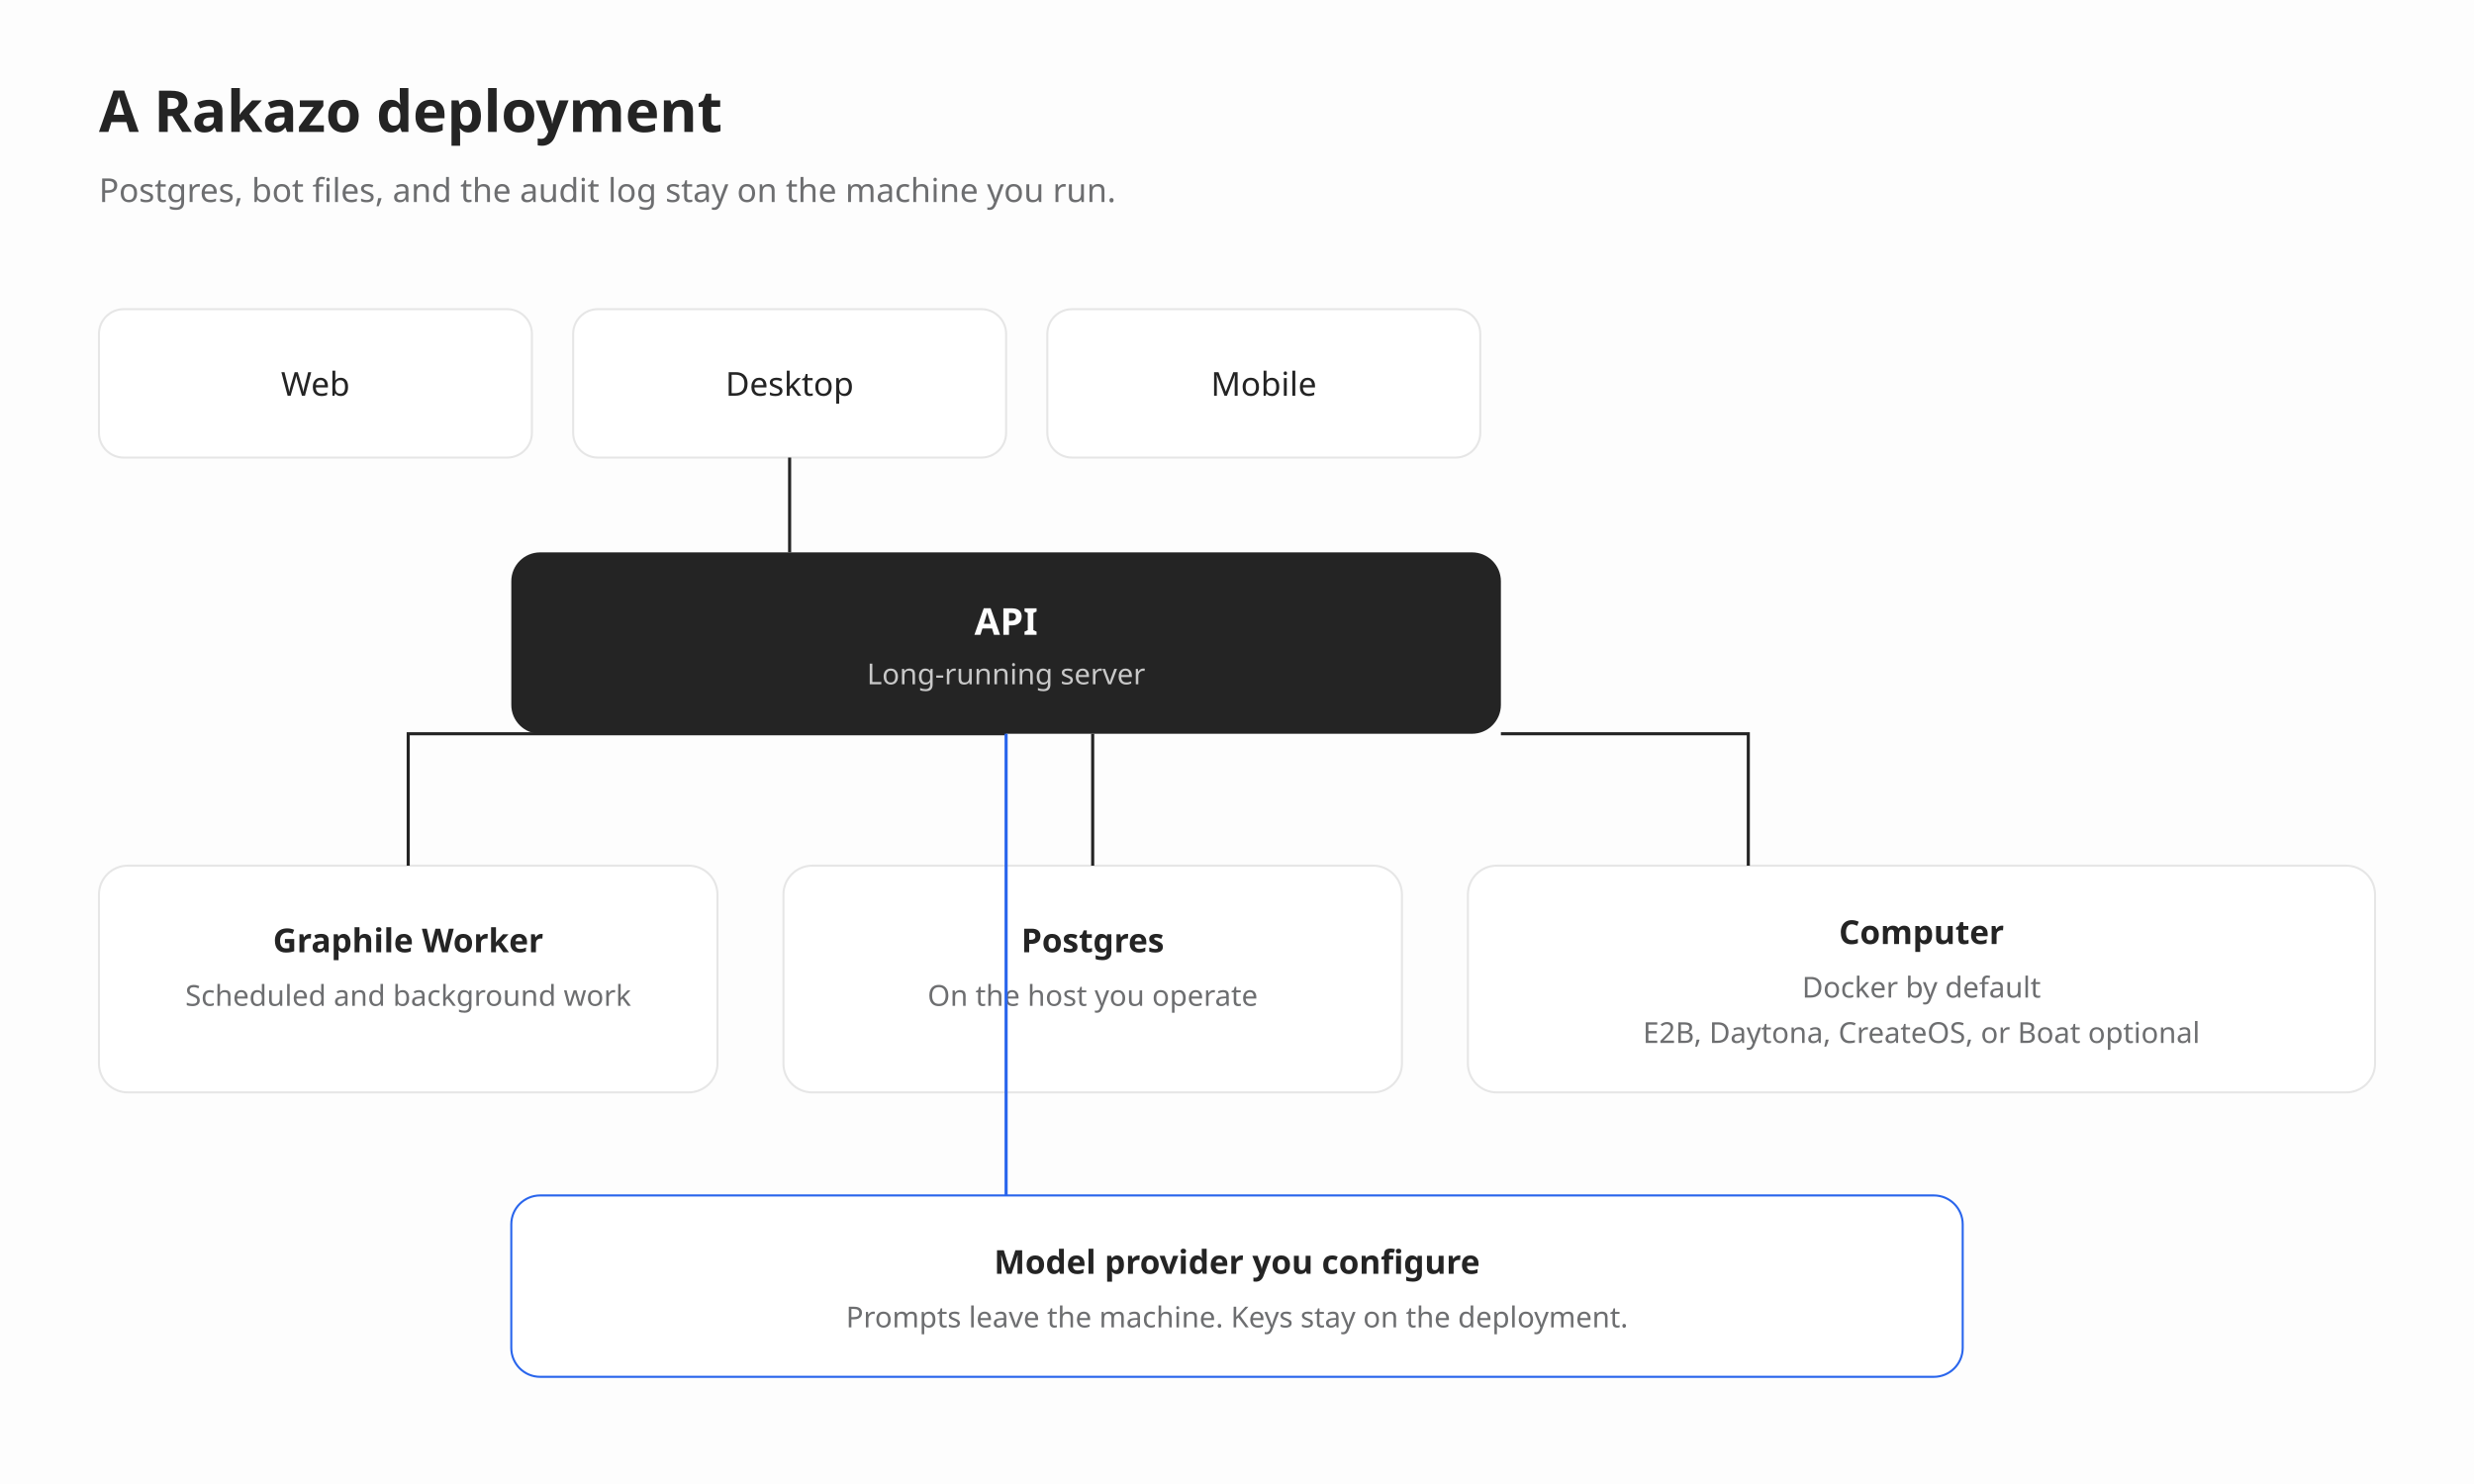
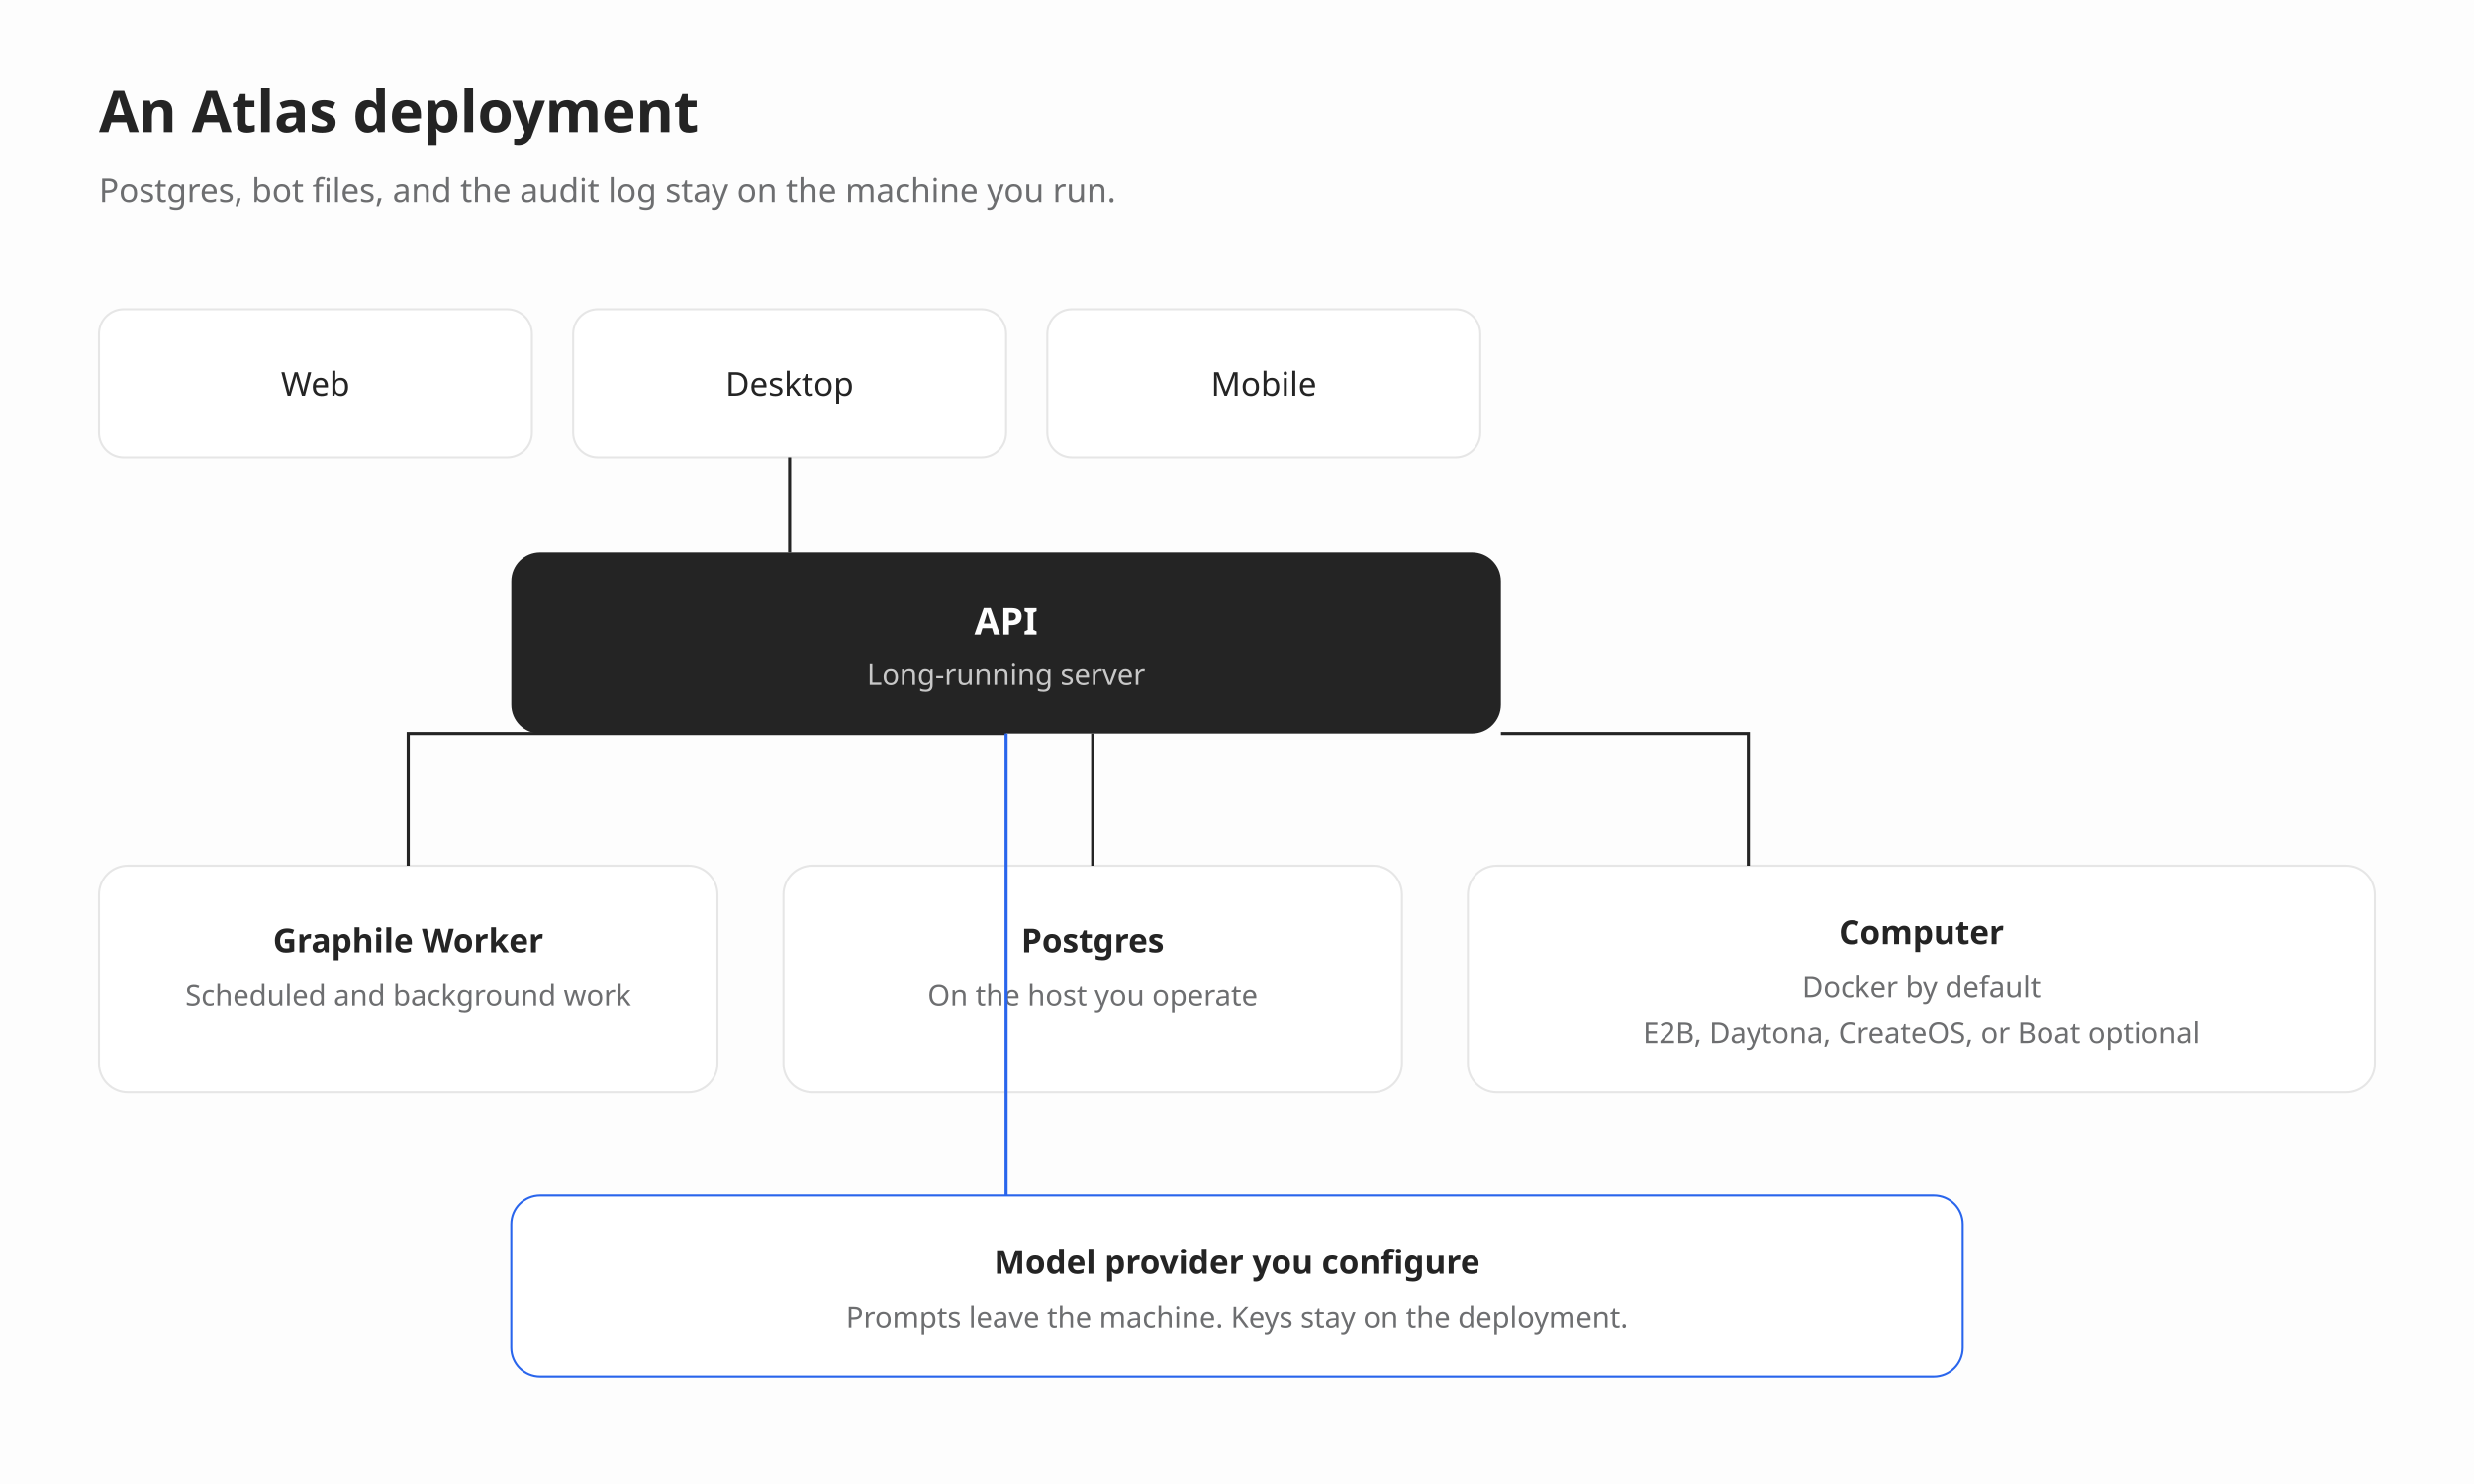
<svg xmlns="http://www.w3.org/2000/svg" width="1200" height="720" viewBox="0 0 1200 720" role="img" aria-labelledby="archTitle archDesc">
  <rect width="1200" height="720" fill="#fdfdfd" />
-   <text x="48" y="64" fill="#242424" font-family="Geist, ui-sans-serif, system-ui, sans-serif" font-size="28" font-weight="600">A Rakazo deployment</text>
+   <text x="48" y="64" fill="#242424" font-family="Geist, ui-sans-serif, system-ui, sans-serif" font-size="28" font-weight="600">An Atlas deployment</text>
  <text x="48" y="98" fill="#6d6e70" font-family="Geist, ui-sans-serif, system-ui, sans-serif" font-size="16">Postgres, bot files, and the audit log stay on the machine you run.</text>
  <g font-family="Geist, ui-sans-serif, system-ui, sans-serif" font-size="16" fill="#242424">
    <rect x="48" y="150" width="210" height="72" rx="12" fill="#ffffff" stroke="#e6e6e6" />
    <text x="153" y="192" text-anchor="middle">Web</text>
    <rect x="278" y="150" width="210" height="72" rx="12" fill="#ffffff" stroke="#e6e6e6" />
    <text x="383" y="192" text-anchor="middle">Desktop</text>
    <rect x="508" y="150" width="210" height="72" rx="12" fill="#ffffff" stroke="#e6e6e6" />
    <text x="613" y="192" text-anchor="middle">Mobile</text>
    <path d="M383 222 V268" stroke="#242424" stroke-width="1.5" fill="none" />
    <rect x="248" y="268" width="480" height="88" rx="14" fill="#242424" />
    <text x="488" y="308" text-anchor="middle" fill="#fdfdfd" font-size="18" font-weight="600">API</text>
    <text x="488" y="332" text-anchor="middle" fill="#c8c8c8" font-size="14">Long-running server</text>
    <rect x="48" y="420" width="300" height="110" rx="14" fill="#ffffff" stroke="#e6e6e6" />
    <text x="198" y="462" text-anchor="middle" font-weight="600">Graphile Worker</text>
    <text x="198" y="488" text-anchor="middle" fill="#6d6e70" font-size="14">Scheduled and background work</text>
    <rect x="380" y="420" width="300" height="110" rx="14" fill="#ffffff" stroke="#e6e6e6" />
    <text x="530" y="462" text-anchor="middle" font-weight="600">Postgres</text>
    <text x="530" y="488" text-anchor="middle" fill="#6d6e70" font-size="14">On the host you operate</text>
    <rect x="712" y="420" width="440" height="110" rx="14" fill="#ffffff" stroke="#e6e6e6" />
    <text x="932" y="458" text-anchor="middle" font-weight="600">Computer</text>
    <text x="932" y="484" text-anchor="middle" fill="#6d6e70" font-size="14">Docker by default</text>
    <text x="932" y="506" text-anchor="middle" fill="#6d6e70" font-size="14">E2B, Daytona, CreateOS, or Boat optional</text>
    <path d="M198 420 V356 H488" stroke="#242424" stroke-width="1.5" fill="none" />
    <path d="M530 420 V356" stroke="#242424" stroke-width="1.5" fill="none" />
    <path d="M848 420 V356 H728" stroke="#242424" stroke-width="1.5" fill="none" />
    <rect x="248" y="580" width="704" height="88" rx="14" fill="#ffffff" stroke="#2965ec" />
    <text x="600" y="618" text-anchor="middle" font-weight="600">Model provider you configure</text>
    <text x="600" y="644" text-anchor="middle" fill="#6d6e70" font-size="14">Prompts leave the machine. Keys stay on the deployment.</text>
    <path d="M488 356 V580" stroke="#2965ec" stroke-width="1.5" fill="none" />
  </g>
</svg>
